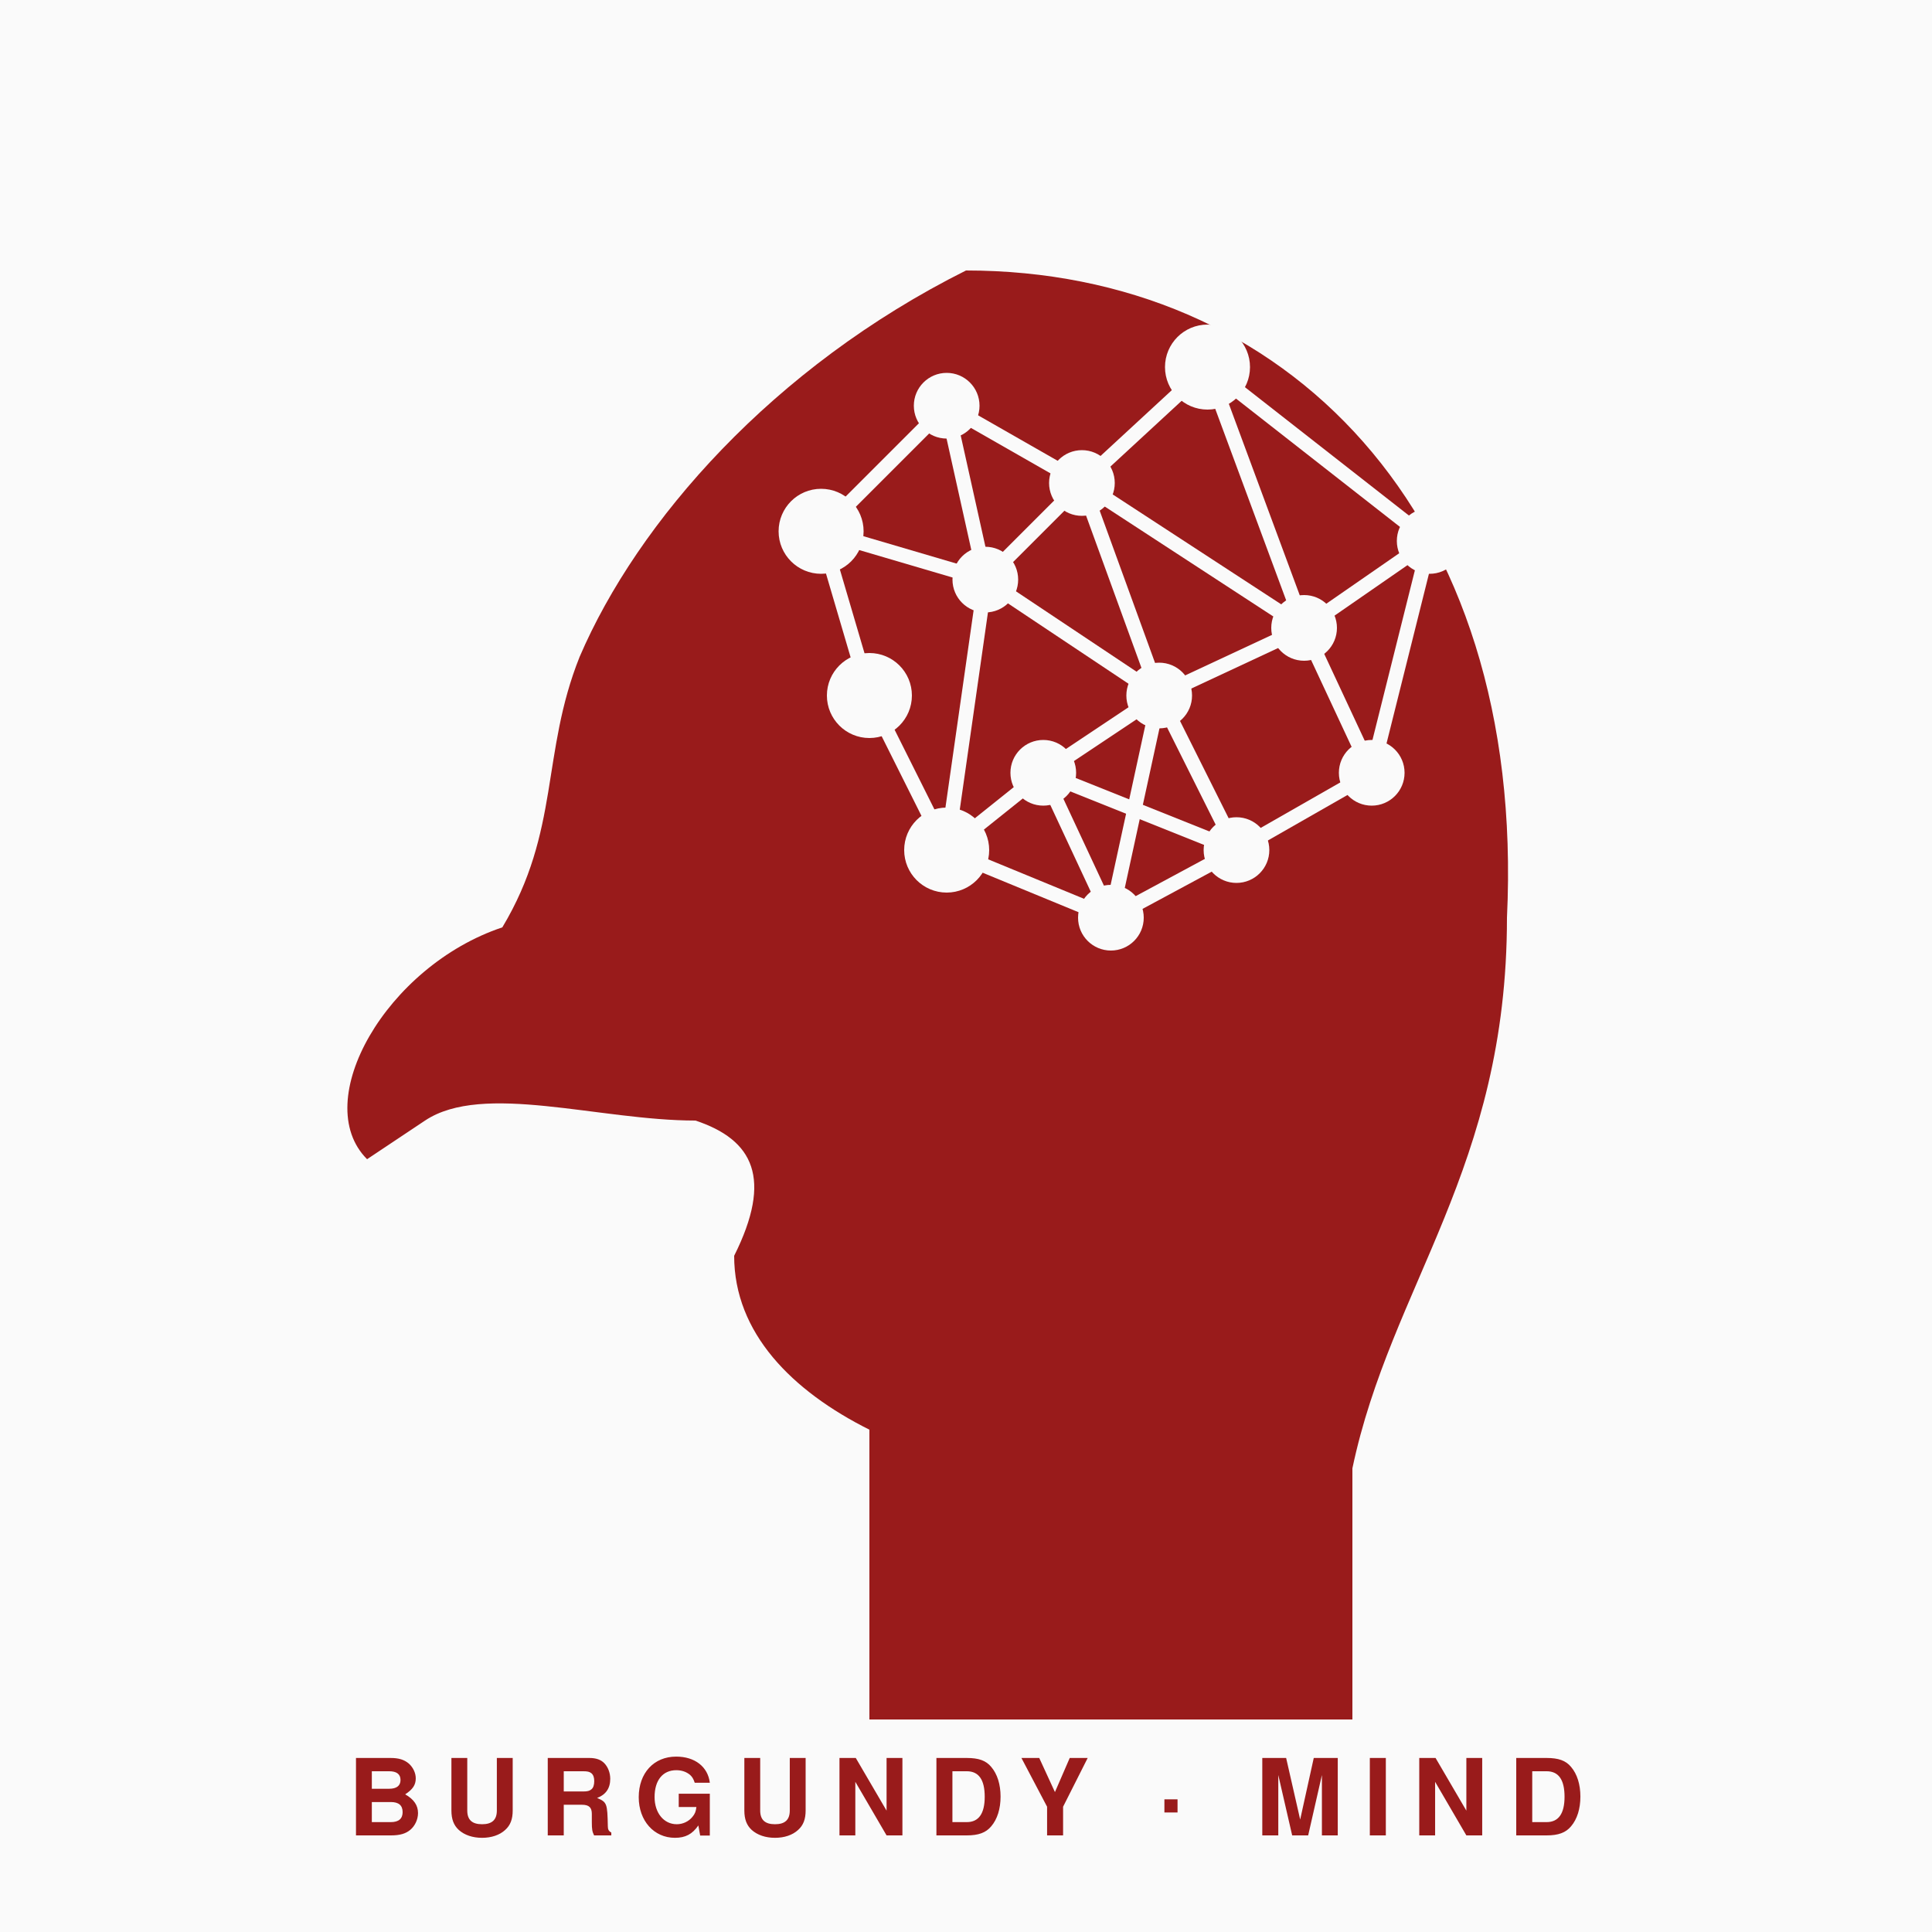
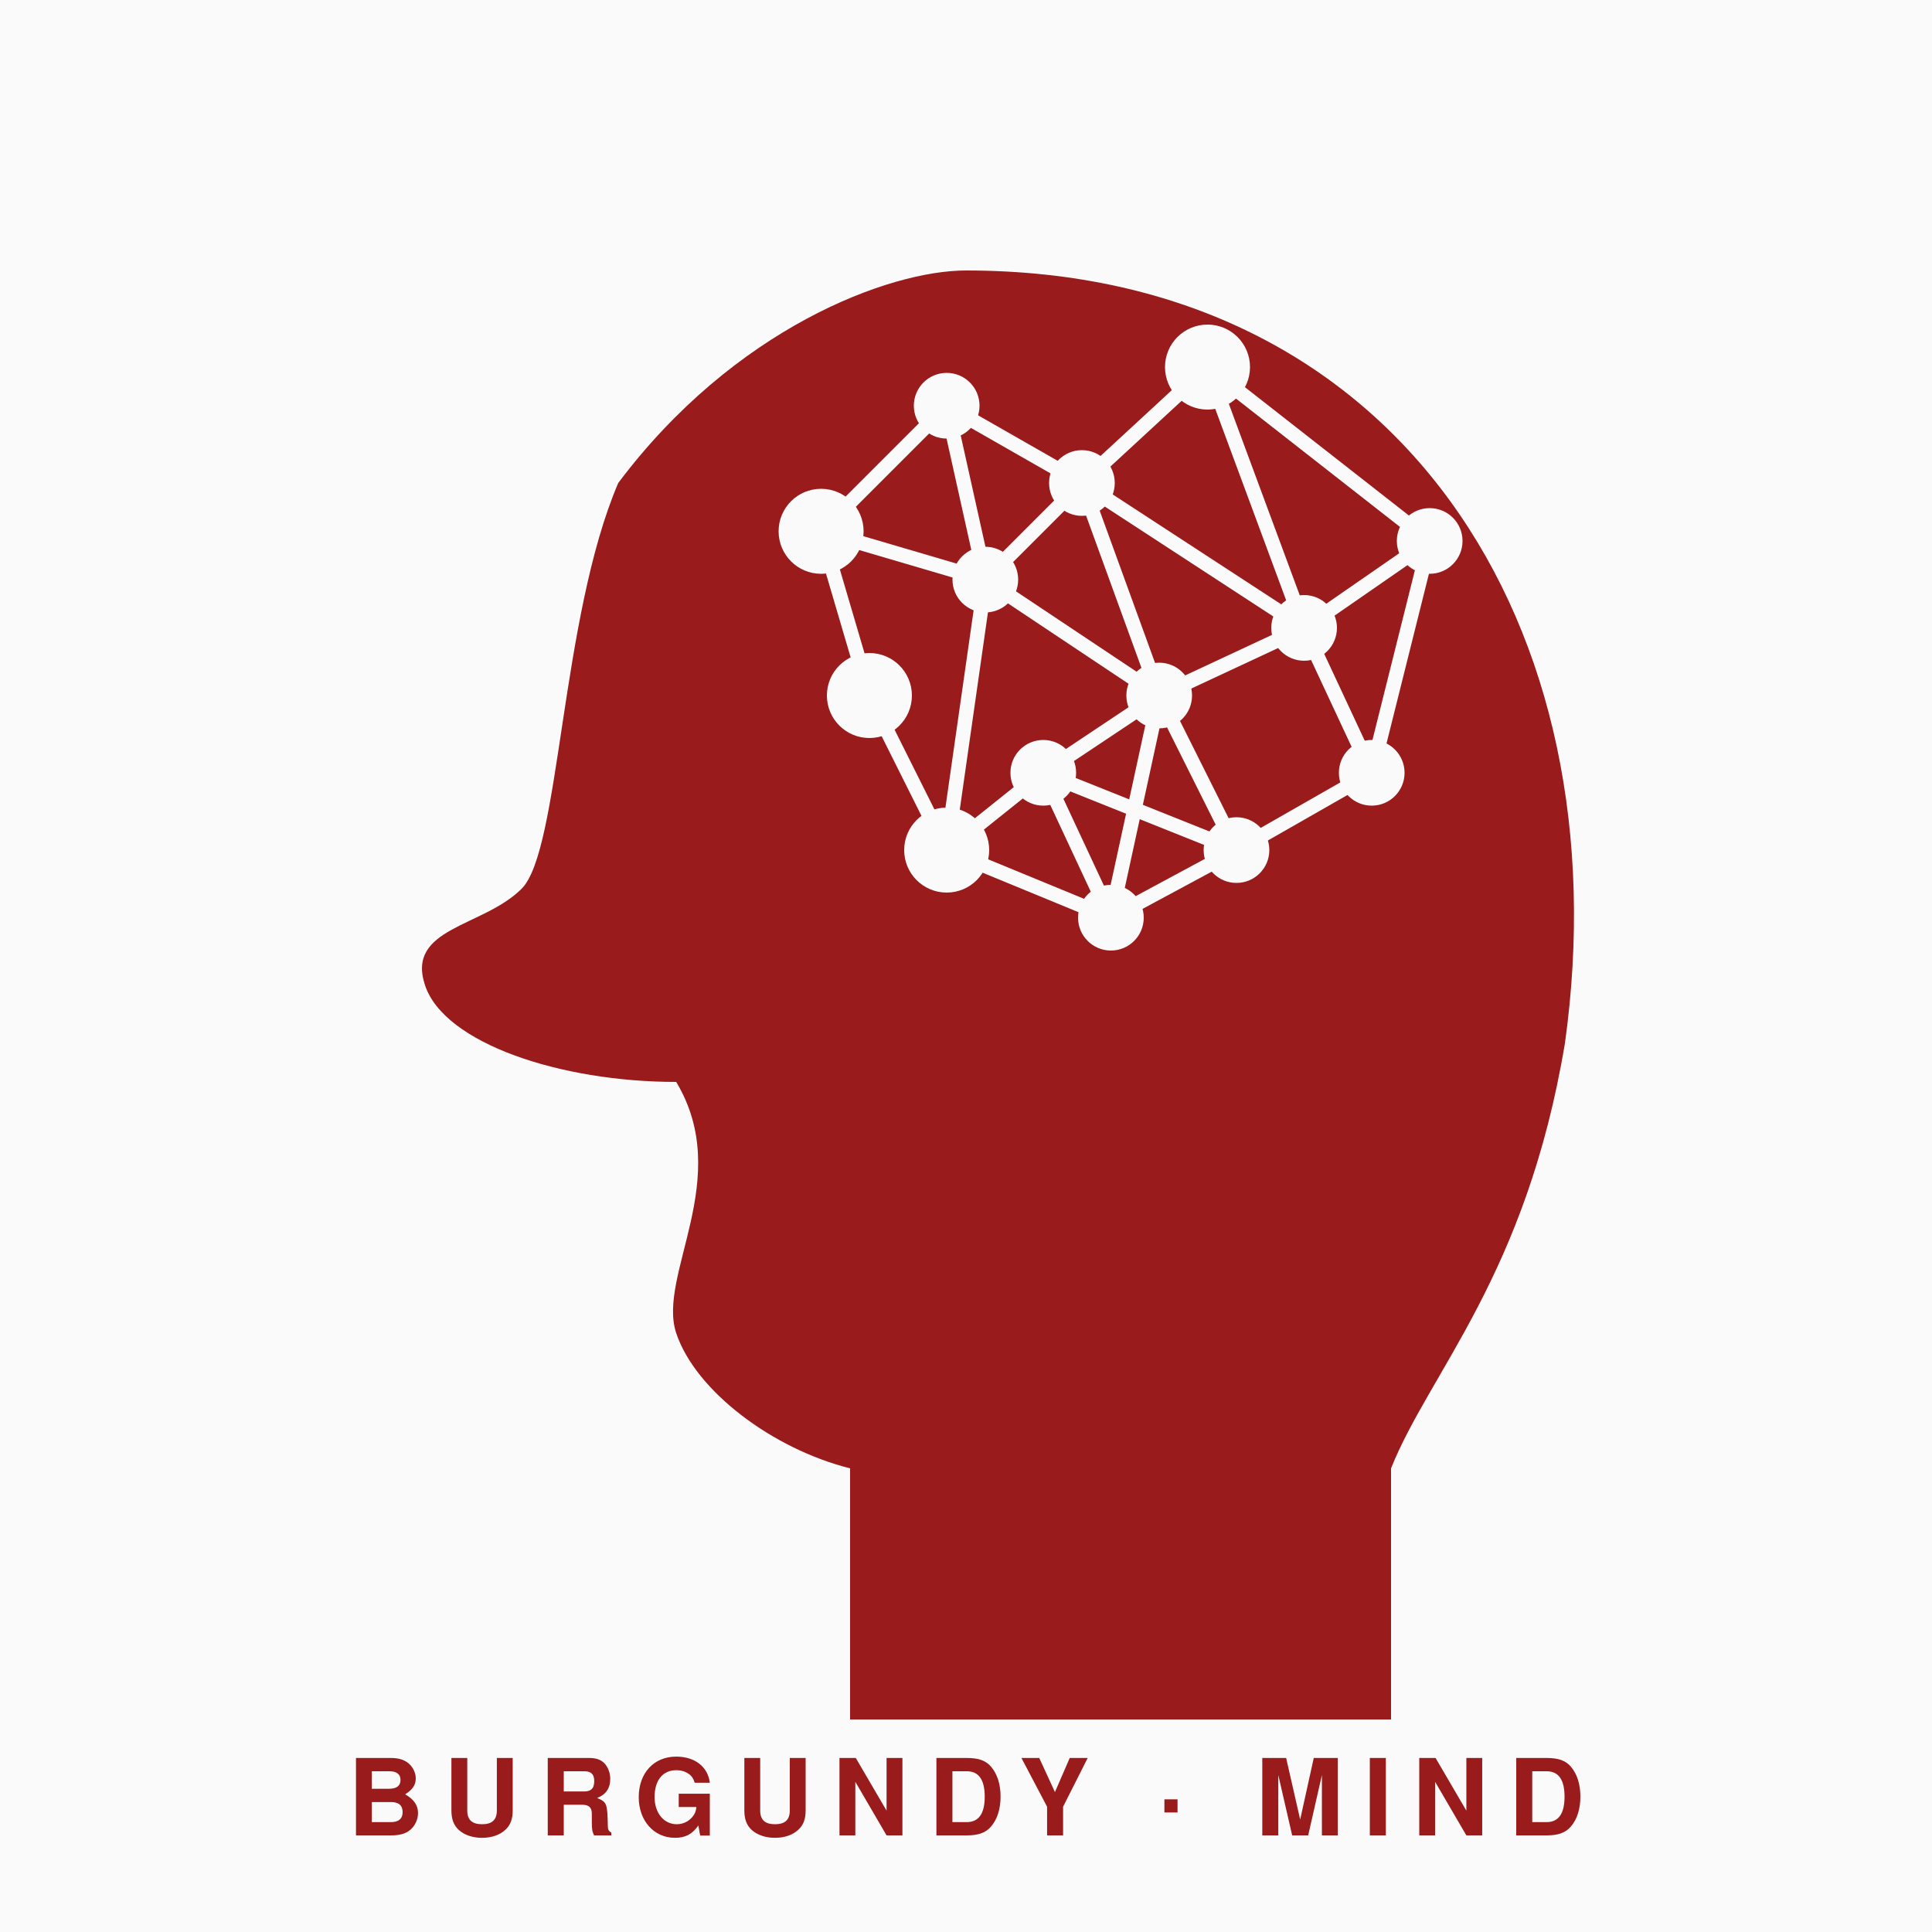
<svg xmlns="http://www.w3.org/2000/svg" viewBox="0 0 200 200" width="200" height="200">
  <rect width="200" height="200" fill="#FAFAFA" />
-   <path d="M100 28 C133 28 158 53 156 95 C156 121 144 133 140 152 L140 178 L90 178 L90 148 C82 144 76 138 76 130 C80 122 78 118 72 116 C62 116 50 112 44 116 L38 120 C32 114 40 100 52 96 C58 86 56 78 60 68 C66 54 80 38 100 28 Z" fill="#991B1B" />
+   <path d="M100 28 C145 28 168 65 162 108 C158 132 148 142 144 152 L144 178 L88 178 L88 152 C80 150 72 144 70 138 S76 122 70 112 C58 112 46 108 44 102 S50 96 54 92 S58 64 64 50 C76 34 92 28 100 28 Z" fill="#991B1B" />
  <g stroke="#FAFAFA" stroke-width="1.5" fill="none">
    <line x1="125" y1="38" x2="112" y2="50" />
    <line x1="125" y1="38" x2="135" y2="65" />
    <line x1="125" y1="38" x2="148" y2="56" />
    <line x1="98" y1="42" x2="112" y2="50" />
    <line x1="98" y1="42" x2="85" y2="55" />
    <line x1="98" y1="42" x2="102" y2="60" />
    <line x1="148" y1="56" x2="135" y2="65" />
    <line x1="148" y1="56" x2="142" y2="80" />
    <line x1="112" y1="50" x2="135" y2="65" />
    <line x1="112" y1="50" x2="102" y2="60" />
    <line x1="112" y1="50" x2="120" y2="72" />
    <line x1="85" y1="55" x2="102" y2="60" />
    <line x1="85" y1="55" x2="90" y2="72" />
    <line x1="135" y1="65" x2="120" y2="72" />
    <line x1="135" y1="65" x2="142" y2="80" />
    <line x1="102" y1="60" x2="120" y2="72" />
    <line x1="102" y1="60" x2="98" y2="88" />
    <line x1="120" y1="72" x2="128" y2="88" />
    <line x1="120" y1="72" x2="108" y2="80" />
    <line x1="120" y1="72" x2="115" y2="95" />
    <line x1="90" y1="72" x2="98" y2="88" />
    <line x1="142" y1="80" x2="128" y2="88" />
    <line x1="108" y1="80" x2="128" y2="88" />
    <line x1="108" y1="80" x2="98" y2="88" />
    <line x1="108" y1="80" x2="115" y2="95" />
    <line x1="128" y1="88" x2="115" y2="95" />
    <line x1="98" y1="88" x2="115" y2="95" />
  </g>
  <g fill="#FAFAFA" stroke="#FAFAFA" stroke-width="0.8">
    <circle cx="125" cy="38" r="4" />
    <circle cx="98" cy="42" r="3" />
    <circle cx="148" cy="56" r="3" />
    <circle cx="112" cy="50" r="3" />
    <circle cx="85" cy="55" r="4" />
    <circle cx="135" cy="65" r="3" />
    <circle cx="102" cy="60" r="3" />
    <circle cx="120" cy="72" r="3" />
    <circle cx="90" cy="72" r="4" />
    <circle cx="142" cy="80" r="3" />
    <circle cx="108" cy="80" r="3" />
    <circle cx="128" cy="88" r="3" />
    <circle cx="98" cy="88" r="4" />
    <circle cx="115" cy="95" r="3" />
  </g>
  <text x="100" y="190" text-anchor="middle" font-family="Helvetica, Arial, sans-serif" font-size="11" font-weight="700" letter-spacing="2" fill="#991B1B">BURGUNDY · MIND</text>
</svg>
